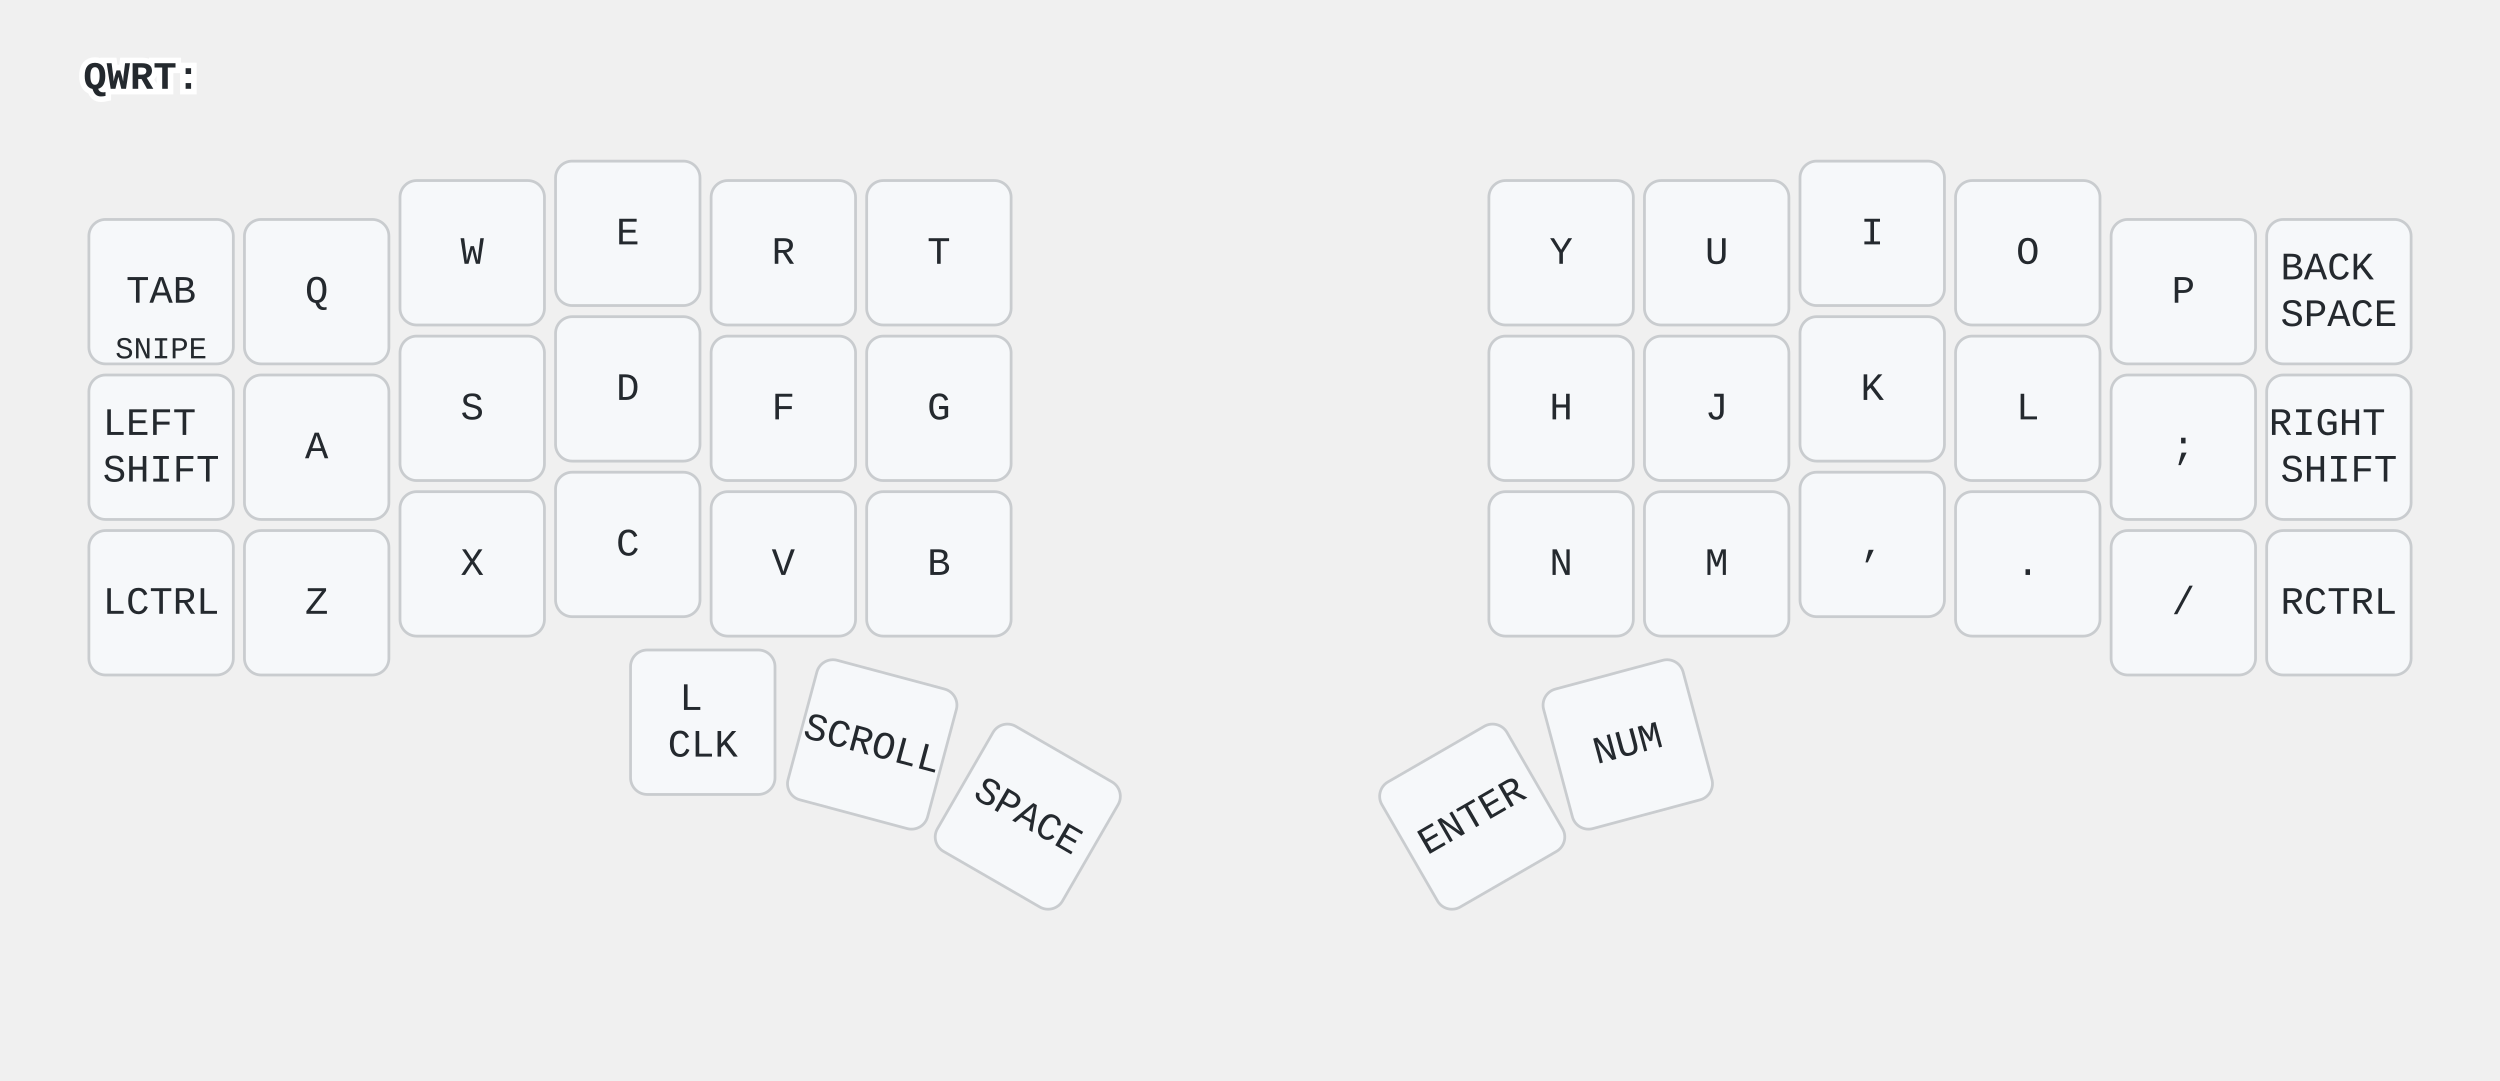
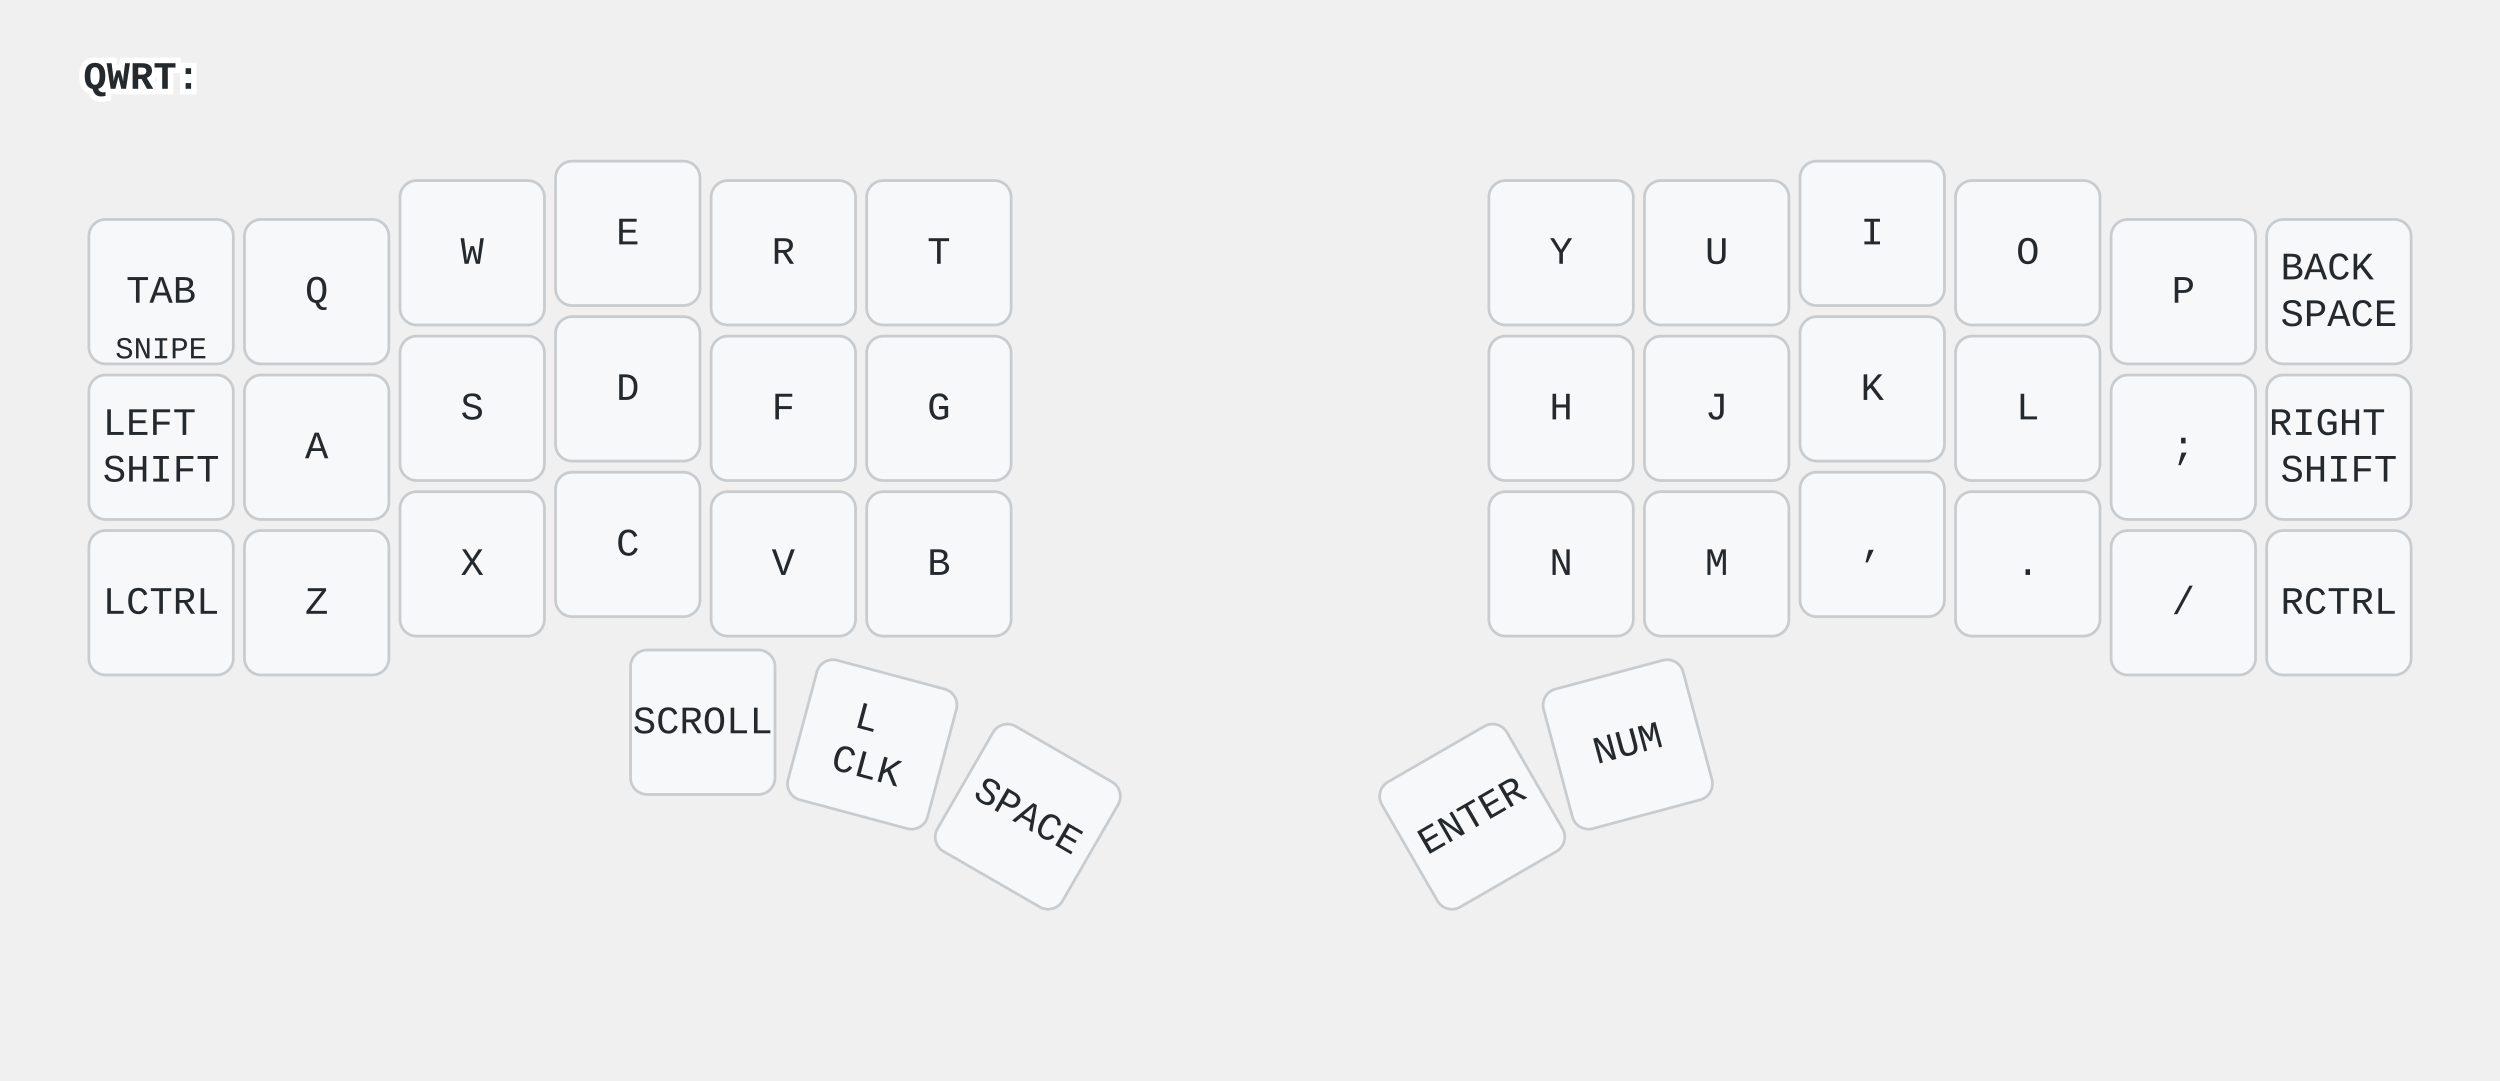
<svg xmlns="http://www.w3.org/2000/svg" width="900" height="389" viewBox="0 0 900 389" class="keymap">
  <style>/* inherit to force styles through use tags */
svg path {
    fill: inherit;
}

/* font and background color specifications */
svg.keymap {
    font-family: SFMono-Regular,Consolas,Liberation Mono,Menlo,monospace;
    font-size: 14px;
    font-kerning: normal;
    text-rendering: optimizeLegibility;
    fill: #24292e;
}

/* default key styling */
rect.key {
    fill: #f6f8fa;
}

rect.key, rect.combo {
    stroke: #c9cccf;
    stroke-width: 1;
}

/* default key side styling, only used is draw_key_sides is set */
rect.side {
    filter: brightness(90%);
}

/* color accent for combo boxes */
rect.combo, rect.combo-separate {
    fill: #cdf;
}

/* color accent for held keys */
rect.held, rect.combo.held {
    fill: #fdd;
}

/* color accent for ghost (optional) keys */
rect.ghost, rect.combo.ghost {
    stroke-dasharray: 4, 4;
    stroke-width: 2;
}

text {
    text-anchor: middle;
    dominant-baseline: middle;
}

/* styling for layer labels */
text.label {
    font-weight: bold;
    text-anchor: start;
    stroke: white;
    stroke-width: 4;
    paint-order: stroke;
}

/* styling for optional footer */
text.footer {
    text-anchor: end;
    dominant-baseline: auto;
    stroke: white;
    stroke-width: 4;
    paint-order: stroke;
}

/* styling for combo tap, and key non-tap label text */
text.combo, text.hold, text.shifted, text.left, text.right {
    font-size: 11px;
}

text.hold {
    text-anchor: middle;
    dominant-baseline: auto;
}

text.shifted {
    text-anchor: middle;
    dominant-baseline: hanging;
}

text.left {
    text-anchor: start;
}

text.right {
    text-anchor: end;
}

text.layer-activator {
    text-decoration: underline;
}

/* styling for hold/shifted label text in combo box */
text.combo.hold, text.combo.shifted, text.combo.left, text.combo.right {
    font-size: 8px;
}

/* lighter symbol for transparent keys */
text.trans {
    fill: #7b7e81;
}

/* styling for combo dendrons */
path.combo {
    stroke-width: 1;
    stroke: gray;
    fill: none;
}

/* Start Tabler Icons Cleanup */
/* cannot use height/width with glyphs */
.icon-tabler &gt; path {
    fill: inherit;
    stroke: inherit;
    stroke-width: 2;
}
/* hide tabler's default box */
.icon-tabler &gt; path[stroke="none"][fill="none"] {
    visibility: hidden;
}
/* End Tabler Icons Cleanup */

@media (prefers-color-scheme: dark) {
svg.keymap { fill: #d1d6db; }
rect.key { fill: #3f4750; }
rect.key, rect.combo { stroke: #60666c; }
rect.combo, rect.combo-separate { fill: #1f3d7a; }
rect.held, rect.combo.held { fill: #854747; }
text.label, text.footer { stroke: black; }
text.trans { fill: #7e8184; }
path.combo { stroke: #7f7f7f; }

}</style>
  <g transform="translate(30, 0)" class="layer-QWRT">
    <text x="0" y="28" class="label" id="QWRT">QWRT:</text>
    <g transform="translate(0, 56)">
      <g transform="translate(28, 49)" class="key keypos-0">
        <rect rx="6" ry="6" x="-26" y="-26" width="52" height="52" class="key" />
        <text x="0" y="0" class="key tap">TAB</text>
        <text x="0" y="24" class="key hold">SNIPE</text>
      </g>
      <g transform="translate(84, 49)" class="key keypos-1">
        <rect rx="6" ry="6" x="-26" y="-26" width="52" height="52" class="key" />
        <text x="0" y="0" class="key tap">Q</text>
      </g>
      <g transform="translate(140, 35)" class="key keypos-2">
        <rect rx="6" ry="6" x="-26" y="-26" width="52" height="52" class="key" />
        <text x="0" y="0" class="key tap">W</text>
      </g>
      <g transform="translate(196, 28)" class="key keypos-3">
        <rect rx="6" ry="6" x="-26" y="-26" width="52" height="52" class="key" />
        <text x="0" y="0" class="key tap">E</text>
      </g>
      <g transform="translate(252, 35)" class="key keypos-4">
        <rect rx="6" ry="6" x="-26" y="-26" width="52" height="52" class="key" />
        <text x="0" y="0" class="key tap">R</text>
      </g>
      <g transform="translate(308, 35)" class="key keypos-5">
        <rect rx="6" ry="6" x="-26" y="-26" width="52" height="52" class="key" />
        <text x="0" y="0" class="key tap">T</text>
      </g>
      <g transform="translate(532, 35)" class="key keypos-6">
        <rect rx="6" ry="6" x="-26" y="-26" width="52" height="52" class="key" />
        <text x="0" y="0" class="key tap">Y</text>
      </g>
      <g transform="translate(588, 35)" class="key keypos-7">
        <rect rx="6" ry="6" x="-26" y="-26" width="52" height="52" class="key" />
        <text x="0" y="0" class="key tap">U</text>
      </g>
      <g transform="translate(644, 28)" class="key keypos-8">
        <rect rx="6" ry="6" x="-26" y="-26" width="52" height="52" class="key" />
        <text x="0" y="0" class="key tap">I</text>
      </g>
      <g transform="translate(700, 35)" class="key keypos-9">
        <rect rx="6" ry="6" x="-26" y="-26" width="52" height="52" class="key" />
        <text x="0" y="0" class="key tap">O</text>
      </g>
      <g transform="translate(756, 49)" class="key keypos-10">
        <rect rx="6" ry="6" x="-26" y="-26" width="52" height="52" class="key" />
        <text x="0" y="0" class="key tap">P</text>
      </g>
      <g transform="translate(812, 49)" class="key keypos-11">
        <rect rx="6" ry="6" x="-26" y="-26" width="52" height="52" class="key" />
        <text x="0" y="0" class="key tap">
          <tspan x="0" dy="-0.6em">BACK</tspan>
          <tspan x="0" dy="1.2em">SPACE</tspan>
        </text>
      </g>
      <g transform="translate(28, 105)" class="key keypos-12">
        <rect rx="6" ry="6" x="-26" y="-26" width="52" height="52" class="key" />
        <text x="0" y="0" class="key tap">
          <tspan x="0" dy="-0.6em">LEFT</tspan>
          <tspan x="0" dy="1.2em">SHIFT</tspan>
        </text>
      </g>
      <g transform="translate(84, 105)" class="key keypos-13">
        <rect rx="6" ry="6" x="-26" y="-26" width="52" height="52" class="key" />
        <text x="0" y="0" class="key tap">A</text>
      </g>
      <g transform="translate(140, 91)" class="key keypos-14">
        <rect rx="6" ry="6" x="-26" y="-26" width="52" height="52" class="key" />
        <text x="0" y="0" class="key tap">S</text>
      </g>
      <g transform="translate(196, 84)" class="key keypos-15">
        <rect rx="6" ry="6" x="-26" y="-26" width="52" height="52" class="key" />
        <text x="0" y="0" class="key tap">D</text>
      </g>
      <g transform="translate(252, 91)" class="key keypos-16">
        <rect rx="6" ry="6" x="-26" y="-26" width="52" height="52" class="key" />
        <text x="0" y="0" class="key tap">F</text>
      </g>
      <g transform="translate(308, 91)" class="key keypos-17">
        <rect rx="6" ry="6" x="-26" y="-26" width="52" height="52" class="key" />
        <text x="0" y="0" class="key tap">G</text>
      </g>
      <g transform="translate(532, 91)" class="key keypos-18">
        <rect rx="6" ry="6" x="-26" y="-26" width="52" height="52" class="key" />
        <text x="0" y="0" class="key tap">H</text>
      </g>
      <g transform="translate(588, 91)" class="key keypos-19">
        <rect rx="6" ry="6" x="-26" y="-26" width="52" height="52" class="key" />
        <text x="0" y="0" class="key tap">J</text>
      </g>
      <g transform="translate(644, 84)" class="key keypos-20">
        <rect rx="6" ry="6" x="-26" y="-26" width="52" height="52" class="key" />
        <text x="0" y="0" class="key tap">K</text>
      </g>
      <g transform="translate(700, 91)" class="key keypos-21">
        <rect rx="6" ry="6" x="-26" y="-26" width="52" height="52" class="key" />
        <text x="0" y="0" class="key tap">L</text>
      </g>
      <g transform="translate(756, 105)" class="key keypos-22">
        <rect rx="6" ry="6" x="-26" y="-26" width="52" height="52" class="key" />
        <text x="0" y="0" class="key tap">;</text>
      </g>
      <g transform="translate(812, 105)" class="key keypos-23">
        <rect rx="6" ry="6" x="-26" y="-26" width="52" height="52" class="key" />
        <text x="0" y="0" class="key tap">
          <tspan x="0" dy="-0.6em">RIGHT</tspan>
          <tspan x="0" dy="1.2em">SHIFT</tspan>
        </text>
      </g>
      <g transform="translate(28, 161)" class="key keypos-24">
        <rect rx="6" ry="6" x="-26" y="-26" width="52" height="52" class="key" />
        <text x="0" y="0" class="key tap">LCTRL</text>
      </g>
      <g transform="translate(84, 161)" class="key keypos-25">
        <rect rx="6" ry="6" x="-26" y="-26" width="52" height="52" class="key" />
        <text x="0" y="0" class="key tap">Z</text>
      </g>
      <g transform="translate(140, 147)" class="key keypos-26">
        <rect rx="6" ry="6" x="-26" y="-26" width="52" height="52" class="key" />
        <text x="0" y="0" class="key tap">X</text>
      </g>
      <g transform="translate(196, 140)" class="key keypos-27">
        <rect rx="6" ry="6" x="-26" y="-26" width="52" height="52" class="key" />
        <text x="0" y="0" class="key tap">C</text>
      </g>
      <g transform="translate(252, 147)" class="key keypos-28">
        <rect rx="6" ry="6" x="-26" y="-26" width="52" height="52" class="key" />
        <text x="0" y="0" class="key tap">V</text>
      </g>
      <g transform="translate(308, 147)" class="key keypos-29">
        <rect rx="6" ry="6" x="-26" y="-26" width="52" height="52" class="key" />
        <text x="0" y="0" class="key tap">B</text>
      </g>
      <g transform="translate(532, 147)" class="key keypos-30">
        <rect rx="6" ry="6" x="-26" y="-26" width="52" height="52" class="key" />
        <text x="0" y="0" class="key tap">N</text>
      </g>
      <g transform="translate(588, 147)" class="key keypos-31">
        <rect rx="6" ry="6" x="-26" y="-26" width="52" height="52" class="key" />
        <text x="0" y="0" class="key tap">M</text>
      </g>
      <g transform="translate(644, 140)" class="key keypos-32">
        <rect rx="6" ry="6" x="-26" y="-26" width="52" height="52" class="key" />
        <text x="0" y="0" class="key tap">,</text>
      </g>
      <g transform="translate(700, 147)" class="key keypos-33">
        <rect rx="6" ry="6" x="-26" y="-26" width="52" height="52" class="key" />
        <text x="0" y="0" class="key tap">.</text>
      </g>
      <g transform="translate(756, 161)" class="key keypos-34">
        <rect rx="6" ry="6" x="-26" y="-26" width="52" height="52" class="key" />
        <text x="0" y="0" class="key tap">/</text>
      </g>
      <g transform="translate(812, 161)" class="key keypos-35">
        <rect rx="6" ry="6" x="-26" y="-26" width="52" height="52" class="key" />
        <text x="0" y="0" class="key tap">RCTRL</text>
      </g>
      <g transform="translate(223, 204)" class="key keypos-36">
        <rect rx="6" ry="6" x="-26" y="-26" width="52" height="52" class="key" />
+         <text x="0" y="0" class="key tap">SCROLL</text>
+       </g>
+       <g transform="translate(284, 212) rotate(15.0)" class="key keypos-37">
+         <rect rx="6" ry="6" x="-26" y="-26" width="52" height="52" class="key" />
        <text x="0" y="0" class="key tap">
          <tspan x="0" dy="-0.6em">L</tspan>
          <tspan x="0" dy="1.2em">CLK</tspan>
        </text>
      </g>
-       <g transform="translate(284, 212) rotate(15.0)" class="key keypos-37">
-         <rect rx="6" ry="6" x="-26" y="-26" width="52" height="52" class="key" />
-         <text x="0" y="0" class="key tap">SCROLL</text>
-       </g>
      <g transform="translate(340, 238) rotate(30.0)" class="key keypos-38">
        <rect rx="6" ry="6" x="-26" y="-26" width="52" height="52" class="key" />
        <text x="0" y="0" class="key tap">SPACE</text>
      </g>
      <g transform="translate(500, 238) rotate(-30.0)" class="key keypos-39">
        <rect rx="6" ry="6" x="-26" y="-26" width="52" height="52" class="key" />
        <text x="0" y="0" class="key tap">ENTER</text>
      </g>
      <g transform="translate(556, 212) rotate(-15.0)" class="key keypos-40">
        <rect rx="6" ry="6" x="-26" y="-26" width="52" height="52" class="key" />
        <text x="0" y="0" class="key tap">NUM</text>
      </g>
    </g>
  </g>
</svg>
